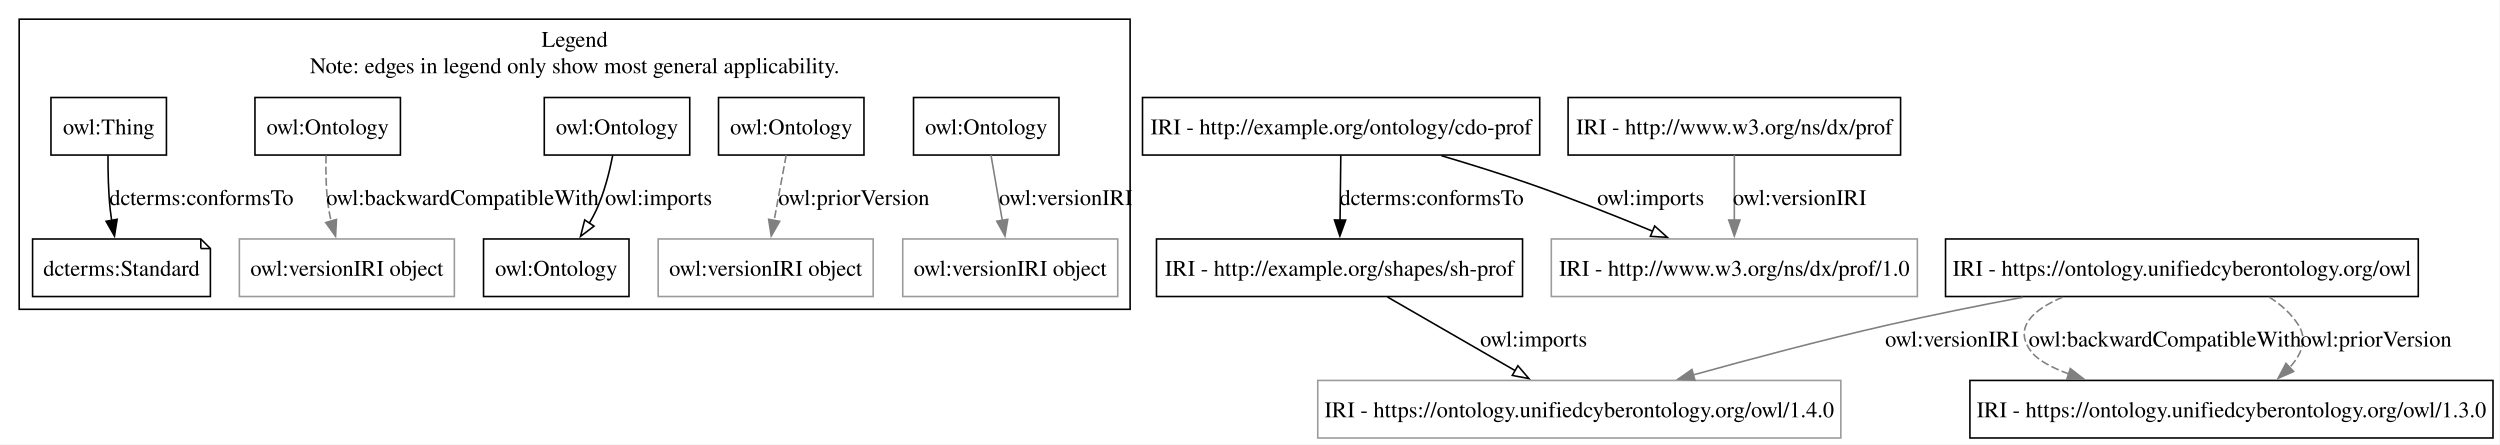
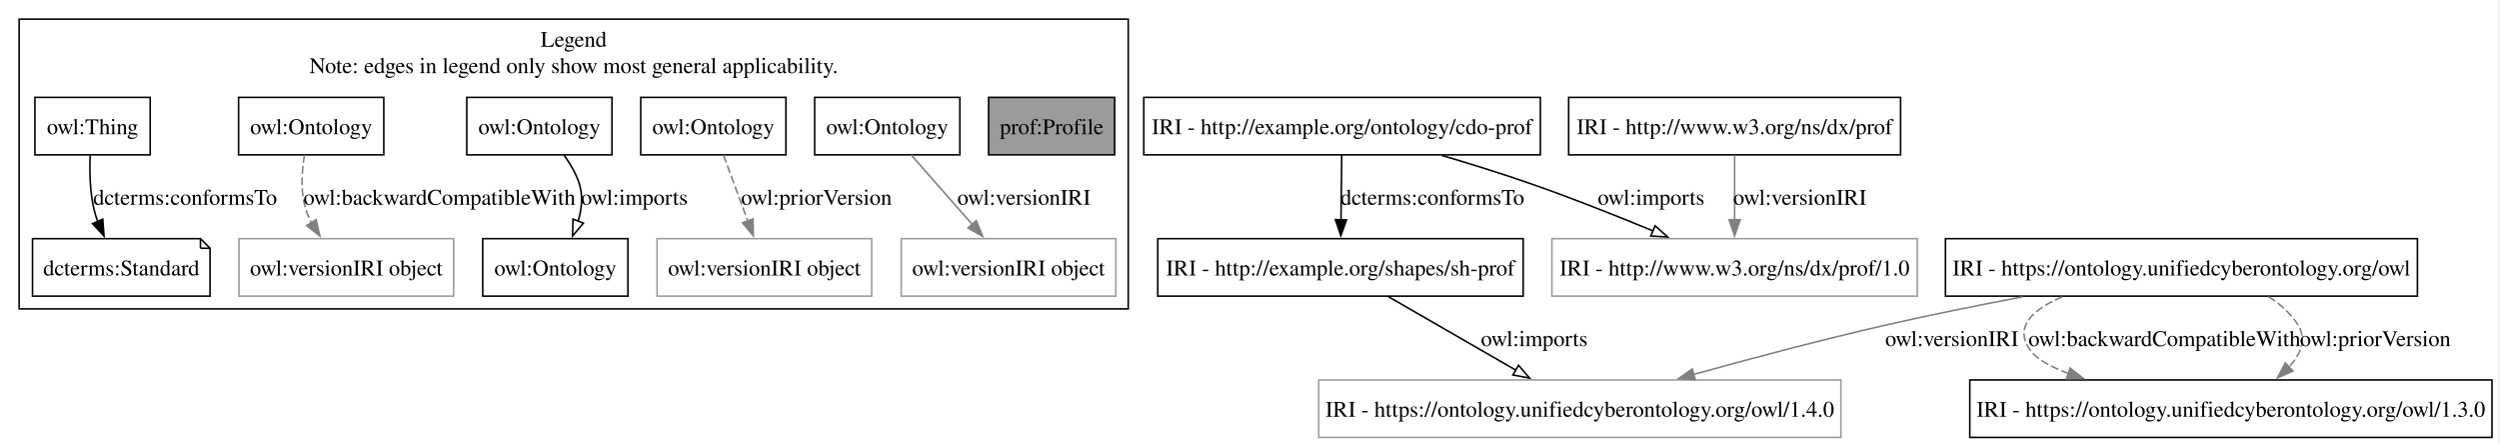
- <svg xmlns="http://www.w3.org/2000/svg" width="1564pt" height="278pt" viewBox="0.00 0.00 1564.00 278.00">
+ <svg xmlns="http://www.w3.org/2000/svg" width="1566pt" height="278pt" viewBox="0.00 0.00 1566.00 278.00">
  <g id="graph0" class="graph" transform="scale(1 1) rotate(0) translate(4 274)">
-     <polygon fill="white" stroke="none" points="-4,4 -4,-274 1559.62,-274 1559.62,4 -4,4" />
+     <polygon fill="white" stroke="none" points="-4,4 -4,-274 1561.62,-274 1561.62,4 -4,4" />
    <g id="clust1" class="cluster">
      <polygon fill="none" stroke="black" points="8,-80.5 8,-262 703,-262 703,-80.5 8,-80.5" />
      <text xml:space="preserve" text-anchor="middle" x="355.5" y="-244.7" font-family="Times,serif" font-size="14.00">Legend</text>
      <text xml:space="preserve" text-anchor="middle" x="355.5" y="-228.2" font-family="Times,serif" font-size="14.00">Note: edges in legend only show most general applicability.</text>
    </g>
    <g id="node1" class="node">
-       <polygon fill="none" stroke="black" points="100.12,-213 27.88,-213 27.88,-177 100.12,-177 100.12,-213" />
-       <text xml:space="preserve" text-anchor="middle" x="64" y="-189.95" font-family="Times,serif" font-size="14.00">owl:Thing</text>
+       <polygon fill="none" stroke="black" points="90.12,-213 17.88,-213 17.88,-177 90.12,-177 90.12,-213" />
+       <text xml:space="preserve" text-anchor="middle" x="54" y="-189.95" font-family="Times,serif" font-size="14.00">owl:Thing</text>
    </g>
    <g id="node2" class="node">
      <polygon fill="none" stroke="black" points="121.62,-124.5 16.38,-124.5 16.38,-88.5 127.62,-88.5 127.62,-118.5 121.62,-124.5" />
      <polyline fill="none" stroke="black" points="121.62,-124.5 121.62,-118.5" />
      <polyline fill="none" stroke="black" points="127.62,-118.5 121.62,-118.5" />
      <text xml:space="preserve" text-anchor="middle" x="72" y="-101.45" font-family="Times,serif" font-size="14.00">dcterms:Standard</text>
    </g>
    <g id="edge1" class="edge">
-       <path fill="none" stroke="black" d="M63.57,-176.78C63.51,-166.75 63.76,-153.88 65,-142.5 65.23,-140.42 65.52,-138.28 65.85,-136.13" />
-       <polygon fill="black" stroke="black" points="69.28,-136.81 67.62,-126.34 62.39,-135.55 69.28,-136.81" />
-       <text xml:space="preserve" text-anchor="middle" x="122" y="-145.7" font-family="Times,serif" font-size="14.00">dcterms:conformsTo</text>
+       <path fill="none" stroke="black" d="M52.49,-176.6C52.08,-166.5 52.33,-153.63 55,-142.5 55.59,-140.05 56.37,-137.56 57.27,-135.11" />
+       <polygon fill="black" stroke="black" points="60.4,-136.7 61.19,-126.14 53.98,-133.9 60.4,-136.7" />
+       <text xml:space="preserve" text-anchor="middle" x="112" y="-145.7" font-family="Times,serif" font-size="14.00">dcterms:conformsTo</text>
    </g>
    <g id="node3" class="node">
-       <polygon fill="none" stroke="black" points="246.5,-213 155.5,-213 155.5,-177 246.5,-177 246.5,-213" />
-       <text xml:space="preserve" text-anchor="middle" x="201" y="-189.95" font-family="Times,serif" font-size="14.00">owl:Ontology</text>
+       <polygon fill="none" stroke="black" points="236.5,-213 145.5,-213 145.5,-177 236.5,-177 236.5,-213" />
+       <text xml:space="preserve" text-anchor="middle" x="191" y="-189.95" font-family="Times,serif" font-size="14.00">owl:Ontology</text>
    </g>
    <g id="node4" class="node">
      <polygon fill="none" stroke="#9b9b9b" points="280.25,-124.5 145.75,-124.5 145.75,-88.5 280.25,-88.5 280.25,-124.5" />
      <text xml:space="preserve" text-anchor="middle" x="213" y="-101.45" font-family="Times,serif" font-size="14.00">owl:versionIRI object</text>
    </g>
    <g id="edge2" class="edge">
-       <path fill="none" stroke="gray" stroke-dasharray="5,2" d="M199.98,-176.72C199.71,-166.67 199.9,-153.79 201.75,-142.5 202.11,-140.28 202.59,-138.01 203.14,-135.74" />
-       <polygon fill="gray" stroke="gray" points="206.5,-136.73 205.93,-126.15 199.78,-134.78 206.5,-136.73" />
-       <text xml:space="preserve" text-anchor="middle" x="285.38" y="-145.7" font-family="Times,serif" font-size="14.00">owl:backwardCompatibleWith</text>
+       <path fill="none" stroke="gray" stroke-dasharray="5,2" d="M186.81,-176.91C185.06,-166.69 184.17,-153.58 187.75,-142.5 188.64,-139.76 189.83,-137.04 191.21,-134.42" />
+       <polygon fill="gray" stroke="gray" points="194.08,-136.43 196.46,-126.11 188.16,-132.7 194.08,-136.43" />
+       <text xml:space="preserve" text-anchor="middle" x="271.38" y="-145.7" font-family="Times,serif" font-size="14.00">owl:backwardCompatibleWith</text>
    </g>
    <g id="node5" class="node">
-       <polygon fill="none" stroke="black" points="427.5,-213 336.5,-213 336.5,-177 427.5,-177 427.5,-213" />
-       <text xml:space="preserve" text-anchor="middle" x="382" y="-189.95" font-family="Times,serif" font-size="14.00">owl:Ontology</text>
+       <polygon fill="none" stroke="black" points="379.5,-213 288.5,-213 288.5,-177 379.5,-177 379.5,-213" />
+       <text xml:space="preserve" text-anchor="middle" x="334" y="-189.95" font-family="Times,serif" font-size="14.00">owl:Ontology</text>
    </g>
    <g id="node6" class="node">
      <polygon fill="none" stroke="black" points="389.5,-124.5 298.5,-124.5 298.5,-88.5 389.5,-88.5 389.5,-124.5" />
      <text xml:space="preserve" text-anchor="middle" x="344" y="-101.45" font-family="Times,serif" font-size="14.00">owl:Ontology</text>
    </g>
    <g id="edge3" class="edge">
-       <path fill="none" stroke="black" d="M379.31,-176.76C377.31,-166.49 374.04,-153.38 369,-142.5 367.72,-139.74 366.21,-136.97 364.59,-134.26" />
-       <polygon fill="none" stroke="black" points="367.63,-132.52 359.18,-126.13 361.8,-136.4 367.63,-132.52" />
-       <text xml:space="preserve" text-anchor="middle" x="408.01" y="-145.7" font-family="Times,serif" font-size="14.00">owl:imports</text>
+       <path fill="none" stroke="black" d="M349.58,-176.65C353.41,-171.35 356.99,-165.26 359,-159 361.44,-151.37 360.55,-143.06 358.29,-135.38" />
+       <polygon fill="none" stroke="black" points="361.61,-134.24 354.77,-126.15 355.07,-136.74 361.61,-134.24" />
+       <text xml:space="preserve" text-anchor="middle" x="393.46" y="-145.7" font-family="Times,serif" font-size="14.00">owl:imports</text>
    </g>
    <g id="node7" class="node">
-       <polygon fill="none" stroke="black" points="536.5,-213 445.5,-213 445.5,-177 536.5,-177 536.5,-213" />
-       <text xml:space="preserve" text-anchor="middle" x="491" y="-189.95" font-family="Times,serif" font-size="14.00">owl:Ontology</text>
+       <polygon fill="none" stroke="black" points="488.5,-213 397.5,-213 397.5,-177 488.5,-177 488.5,-213" />
+       <text xml:space="preserve" text-anchor="middle" x="443" y="-189.95" font-family="Times,serif" font-size="14.00">owl:Ontology</text>
    </g>
    <g id="node8" class="node">
      <polygon fill="none" stroke="#9b9b9b" points="542.25,-124.5 407.75,-124.5 407.75,-88.5 542.25,-88.5 542.25,-124.5" />
      <text xml:space="preserve" text-anchor="middle" x="475" y="-101.45" font-family="Times,serif" font-size="14.00">owl:versionIRI object</text>
    </g>
    <g id="edge4" class="edge">
-       <path fill="none" stroke="gray" stroke-dasharray="5,2" d="M487.84,-176.91C485.68,-165.26 482.78,-149.55 480.28,-136.02" />
-       <polygon fill="gray" stroke="gray" points="483.75,-135.54 478.48,-126.34 476.86,-136.81 483.75,-135.54" />
-       <text xml:space="preserve" text-anchor="middle" x="530.18" y="-145.7" font-family="Times,serif" font-size="14.00">owl:priorVersion</text>
+       <path fill="none" stroke="gray" stroke-dasharray="5,2" d="M449.32,-176.91C453.68,-165.14 459.56,-149.23 464.6,-135.61" />
+       <polygon fill="gray" stroke="gray" points="467.87,-136.86 468.06,-126.27 461.3,-134.43 467.87,-136.86" />
+       <text xml:space="preserve" text-anchor="middle" x="507.62" y="-145.7" font-family="Times,serif" font-size="14.00">owl:priorVersion</text>
    </g>
    <g id="node9" class="node">
-       <polygon fill="none" stroke="black" points="658.5,-213 567.5,-213 567.5,-177 658.5,-177 658.5,-213" />
-       <text xml:space="preserve" text-anchor="middle" x="613" y="-189.95" font-family="Times,serif" font-size="14.00">owl:Ontology</text>
+       <polygon fill="none" stroke="black" points="597.5,-213 506.5,-213 506.5,-177 597.5,-177 597.5,-213" />
+       <text xml:space="preserve" text-anchor="middle" x="552" y="-189.95" font-family="Times,serif" font-size="14.00">owl:Ontology</text>
    </g>
    <g id="node10" class="node">
      <polygon fill="none" stroke="#9b9b9b" points="695.25,-124.5 560.75,-124.5 560.75,-88.5 695.25,-88.5 695.25,-124.5" />
      <text xml:space="preserve" text-anchor="middle" x="628" y="-101.45" font-family="Times,serif" font-size="14.00">owl:versionIRI object</text>
    </g>
    <g id="edge5" class="edge">
-       <path fill="none" stroke="gray" d="M615.96,-176.91C617.98,-165.26 620.71,-149.55 623.05,-136.02" />
-       <polygon fill="gray" stroke="gray" points="626.47,-136.79 624.73,-126.34 619.58,-135.6 626.47,-136.79" />
-       <text xml:space="preserve" text-anchor="middle" x="662.72" y="-145.7" font-family="Times,serif" font-size="14.00">owl:versionIRI</text>
+       <path fill="none" stroke="gray" d="M567.02,-176.91C577.98,-164.43 593.03,-147.3 605.43,-133.18" />
+       <polygon fill="gray" stroke="gray" points="607.79,-135.81 611.76,-125.99 602.53,-131.19 607.79,-135.81" />
+       <text xml:space="preserve" text-anchor="middle" x="637.68" y="-145.7" font-family="Times,serif" font-size="14.00">owl:versionIRI</text>
    </g>
    <g id="node11" class="node">
-       <polygon fill="none" stroke="#9b9b9b" points="1195.5,-124.5 966.5,-124.5 966.5,-88.5 1195.5,-88.5 1195.5,-124.5" />
-       <text xml:space="preserve" text-anchor="middle" x="1081" y="-101.45" font-family="Times,serif" font-size="14.00">IRI - http://www.w3.org/ns/dx/prof/1.0</text>
+       <polygon fill="#9b9b9b" stroke="black" points="694.5,-213 615.5,-213 615.5,-177 694.5,-177 694.5,-213" />
+       <text xml:space="preserve" text-anchor="middle" x="655" y="-189.95" font-family="Times,serif" font-size="14.00">prof:Profile</text>
    </g>
    <g id="node12" class="node">
-       <polygon fill="none" stroke="#9b9b9b" points="1147.62,-36 820.38,-36 820.38,0 1147.62,0 1147.62,-36" />
-       <text xml:space="preserve" text-anchor="middle" x="984" y="-12.95" font-family="Times,serif" font-size="14.00">IRI - https://ontology.unifiedcyberontology.org/owl/1.4.0</text>
+       <polygon fill="none" stroke="#9b9b9b" points="1197.5,-124.5 968.5,-124.5 968.5,-88.5 1197.5,-88.5 1197.5,-124.5" />
+       <text xml:space="preserve" text-anchor="middle" x="1083" y="-101.45" font-family="Times,serif" font-size="14.00">IRI - http://www.w3.org/ns/dx/prof/1.0</text>
    </g>
    <g id="node13" class="node">
-       <polygon fill="none" stroke="black" points="959.25,-213 710.75,-213 710.75,-177 959.25,-177 959.25,-213" />
-       <text xml:space="preserve" text-anchor="middle" x="835" y="-189.95" font-family="Times,serif" font-size="14.00">IRI - http://example.org/ontology/cdo-prof</text>
+       <polygon fill="none" stroke="#9b9b9b" points="1149.62,-36 822.38,-36 822.38,0 1149.62,0 1149.62,-36" />
+       <text xml:space="preserve" text-anchor="middle" x="986" y="-12.95" font-family="Times,serif" font-size="14.00">IRI - https://ontology.unifiedcyberontology.org/owl/1.4.0</text>
+     </g>
+     <g id="node14" class="node">
+       <polygon fill="none" stroke="black" points="950.5,-124.5 721.5,-124.5 721.5,-88.5 950.5,-88.5 950.5,-124.5" />
+       <text xml:space="preserve" text-anchor="middle" x="836" y="-101.45" font-family="Times,serif" font-size="14.00">IRI - http://example.org/shapes/sh-prof</text>
+     </g>
+     <g id="edge9" class="edge">
+       <path fill="none" stroke="black" d="M865.99,-88.2C888.91,-74.99 920.73,-56.64 945.84,-42.16" />
+       <polygon fill="none" stroke="black" points="947.58,-45.2 954.49,-37.17 944.08,-39.13 947.58,-45.2" />
+       <text xml:space="preserve" text-anchor="middle" x="957.44" y="-57.2" font-family="Times,serif" font-size="14.00">owl:imports</text>
+     </g>
+     <g id="node15" class="node">
+       <polygon fill="none" stroke="black" points="961.25,-213 712.75,-213 712.75,-177 961.25,-177 961.25,-213" />
+       <text xml:space="preserve" text-anchor="middle" x="837" y="-189.95" font-family="Times,serif" font-size="14.00">IRI - http://example.org/ontology/cdo-prof</text>
    </g>
    <g id="edge8" class="edge">
-       <path fill="none" stroke="black" d="M897.82,-176.56C915.75,-171.26 935.24,-165.19 953,-159 978.69,-150.04 1006.79,-138.89 1030.1,-129.26" />
-       <polygon fill="none" stroke="black" points="1031.16,-132.61 1039.05,-125.54 1028.47,-126.15 1031.16,-132.61" />
-       <text xml:space="preserve" text-anchor="middle" x="1028.66" y="-145.7" font-family="Times,serif" font-size="14.00">owl:imports</text>
-     </g>
-     <g id="node15" class="node">
-       <polygon fill="none" stroke="black" points="948.5,-124.5 719.5,-124.5 719.5,-88.5 948.5,-88.5 948.5,-124.5" />
-       <text xml:space="preserve" text-anchor="middle" x="834" y="-101.45" font-family="Times,serif" font-size="14.00">IRI - http://example.org/shapes/sh-prof</text>
+       <path fill="none" stroke="black" d="M899.82,-176.56C917.75,-171.26 937.24,-165.19 955,-159 980.69,-150.04 1008.79,-138.89 1032.1,-129.26" />
+       <polygon fill="none" stroke="black" points="1033.16,-132.61 1041.05,-125.54 1030.47,-126.15 1033.16,-132.61" />
+       <text xml:space="preserve" text-anchor="middle" x="1030.66" y="-145.7" font-family="Times,serif" font-size="14.00">owl:imports</text>
    </g>
    <g id="edge6" class="edge">
-       <path fill="none" stroke="black" d="M834.8,-176.91C834.67,-165.26 834.49,-149.55 834.33,-136.02" />
-       <polygon fill="black" stroke="black" points="837.83,-136.32 834.22,-126.36 830.83,-136.4 837.83,-136.32" />
-       <text xml:space="preserve" text-anchor="middle" x="891.59" y="-145.7" font-family="Times,serif" font-size="14.00">dcterms:conformsTo</text>
+       <path fill="none" stroke="black" d="M836.8,-176.91C836.67,-165.26 836.49,-149.55 836.33,-136.02" />
+       <polygon fill="black" stroke="black" points="839.83,-136.32 836.22,-126.36 832.83,-136.4 839.83,-136.32" />
+       <text xml:space="preserve" text-anchor="middle" x="893.59" y="-145.7" font-family="Times,serif" font-size="14.00">dcterms:conformsTo</text>
    </g>
-     <g id="node14" class="node">
-       <polygon fill="none" stroke="black" points="1185,-213 977,-213 977,-177 1185,-177 1185,-213" />
-       <text xml:space="preserve" text-anchor="middle" x="1081" y="-189.95" font-family="Times,serif" font-size="14.00">IRI - http://www.w3.org/ns/dx/prof</text>
+     <g id="node16" class="node">
+       <polygon fill="none" stroke="black" points="1187,-213 979,-213 979,-177 1187,-177 1187,-213" />
+       <text xml:space="preserve" text-anchor="middle" x="1083" y="-189.95" font-family="Times,serif" font-size="14.00">IRI - http://www.w3.org/ns/dx/prof</text>
    </g>
    <g id="edge11" class="edge">
-       <path fill="none" stroke="gray" d="M1081,-176.91C1081,-165.26 1081,-149.55 1081,-136.02" />
-       <polygon fill="gray" stroke="gray" points="1084.5,-136.36 1081,-126.36 1077.5,-136.36 1084.5,-136.36" />
-       <text xml:space="preserve" text-anchor="middle" x="1121.88" y="-145.7" font-family="Times,serif" font-size="14.00">owl:versionIRI</text>
+       <path fill="none" stroke="gray" d="M1083,-176.91C1083,-165.26 1083,-149.55 1083,-136.02" />
+       <polygon fill="gray" stroke="gray" points="1086.5,-136.36 1083,-126.36 1079.5,-136.36 1086.5,-136.36" />
+       <text xml:space="preserve" text-anchor="middle" x="1123.88" y="-145.7" font-family="Times,serif" font-size="14.00">owl:versionIRI</text>
    </g>
-     <g id="edge9" class="edge">
-       <path fill="none" stroke="black" d="M863.99,-88.2C886.91,-74.99 918.73,-56.64 943.84,-42.16" />
-       <polygon fill="none" stroke="black" points="945.58,-45.2 952.49,-37.17 942.08,-39.13 945.58,-45.2" />
-       <text xml:space="preserve" text-anchor="middle" x="955.44" y="-57.2" font-family="Times,serif" font-size="14.00">owl:imports</text>
-     </g>
-     <g id="node16" class="node">
-       <polygon fill="none" stroke="black" points="1508.88,-124.5 1213.12,-124.5 1213.12,-88.5 1508.88,-88.5 1508.88,-124.5" />
-       <text xml:space="preserve" text-anchor="middle" x="1361" y="-101.45" font-family="Times,serif" font-size="14.00">IRI - https://ontology.unifiedcyberontology.org/owl</text>
+     <g id="node17" class="node">
+       <polygon fill="none" stroke="black" points="1510.88,-124.5 1215.12,-124.5 1215.12,-88.5 1510.88,-88.5 1510.88,-124.5" />
+       <text xml:space="preserve" text-anchor="middle" x="1363" y="-101.45" font-family="Times,serif" font-size="14.00">IRI - https://ontology.unifiedcyberontology.org/owl</text>
    </g>
    <g id="edge12" class="edge">
-       <path fill="none" stroke="gray" d="M1261.48,-88.05C1233.8,-82.82 1203.78,-76.79 1176.25,-70.5 1135.95,-61.3 1091.34,-49.45 1055.24,-39.44" />
-       <polygon fill="gray" stroke="gray" points="1056.35,-36.12 1045.78,-36.8 1054.47,-42.86 1056.35,-36.12" />
-       <text xml:space="preserve" text-anchor="middle" x="1217.12" y="-57.2" font-family="Times,serif" font-size="14.00">owl:versionIRI</text>
+       <path fill="none" stroke="gray" d="M1263.48,-88.05C1235.8,-82.82 1205.78,-76.79 1178.25,-70.5 1137.95,-61.3 1093.34,-49.45 1057.24,-39.44" />
+       <polygon fill="gray" stroke="gray" points="1058.35,-36.12 1047.78,-36.8 1056.47,-42.86 1058.35,-36.12" />
+       <text xml:space="preserve" text-anchor="middle" x="1219.12" y="-57.2" font-family="Times,serif" font-size="14.00">owl:versionIRI</text>
    </g>
-     <g id="node17" class="node">
-       <polygon fill="none" stroke="black" points="1555.62,-36 1228.38,-36 1228.38,0 1555.62,0 1555.62,-36" />
-       <text xml:space="preserve" text-anchor="middle" x="1392" y="-12.95" font-family="Times,serif" font-size="14.00">IRI - https://ontology.unifiedcyberontology.org/owl/1.3.0</text>
+     <g id="node18" class="node">
+       <polygon fill="none" stroke="black" points="1557.62,-36 1230.38,-36 1230.38,0 1557.62,0 1557.62,-36" />
+       <text xml:space="preserve" text-anchor="middle" x="1394" y="-12.95" font-family="Times,serif" font-size="14.00">IRI - https://ontology.unifiedcyberontology.org/owl/1.3.0</text>
    </g>
    <g id="edge7" class="edge">
-       <path fill="none" stroke="gray" stroke-dasharray="5,2" d="M1286.38,-88.1C1267.51,-80.07 1255.42,-68.93 1266.75,-54 1270.72,-48.77 1279.36,-44.11 1290.33,-40.02" />
-       <polygon fill="gray" stroke="gray" points="1291.2,-43.42 1299.57,-36.92 1288.98,-36.79 1291.2,-43.42" />
-       <text xml:space="preserve" text-anchor="middle" x="1350.38" y="-57.2" font-family="Times,serif" font-size="14.00">owl:backwardCompatibleWith</text>
+       <path fill="none" stroke="gray" stroke-dasharray="5,2" d="M1288.38,-88.1C1269.51,-80.07 1257.42,-68.93 1268.75,-54 1272.72,-48.77 1281.36,-44.11 1292.33,-40.02" />
+       <polygon fill="gray" stroke="gray" points="1293.2,-43.42 1301.57,-36.92 1290.98,-36.79 1293.2,-43.42" />
+       <text xml:space="preserve" text-anchor="middle" x="1352.38" y="-57.2" font-family="Times,serif" font-size="14.00">owl:backwardCompatibleWith</text>
    </g>
    <g id="edge10" class="edge">
-       <path fill="none" stroke="gray" stroke-dasharray="5,2" d="M1415.59,-88.14C1422.9,-83.54 1429.43,-77.76 1434,-70.5 1439.72,-61.42 1435.74,-52.14 1428.35,-44" />
-       <polygon fill="gray" stroke="gray" points="1430.88,-41.58 1421.17,-37.33 1426.11,-46.7 1430.88,-41.58" />
-       <text xml:space="preserve" text-anchor="middle" x="1482.47" y="-57.2" font-family="Times,serif" font-size="14.00">owl:priorVersion</text>
+       <path fill="none" stroke="gray" stroke-dasharray="5,2" d="M1417.59,-88.14C1424.9,-83.54 1431.43,-77.76 1436,-70.5 1441.72,-61.42 1437.74,-52.14 1430.35,-44" />
+       <polygon fill="gray" stroke="gray" points="1432.88,-41.58 1423.17,-37.33 1428.11,-46.7 1432.88,-41.58" />
+       <text xml:space="preserve" text-anchor="middle" x="1484.47" y="-57.2" font-family="Times,serif" font-size="14.00">owl:priorVersion</text>
    </g>
  </g>
</svg>
